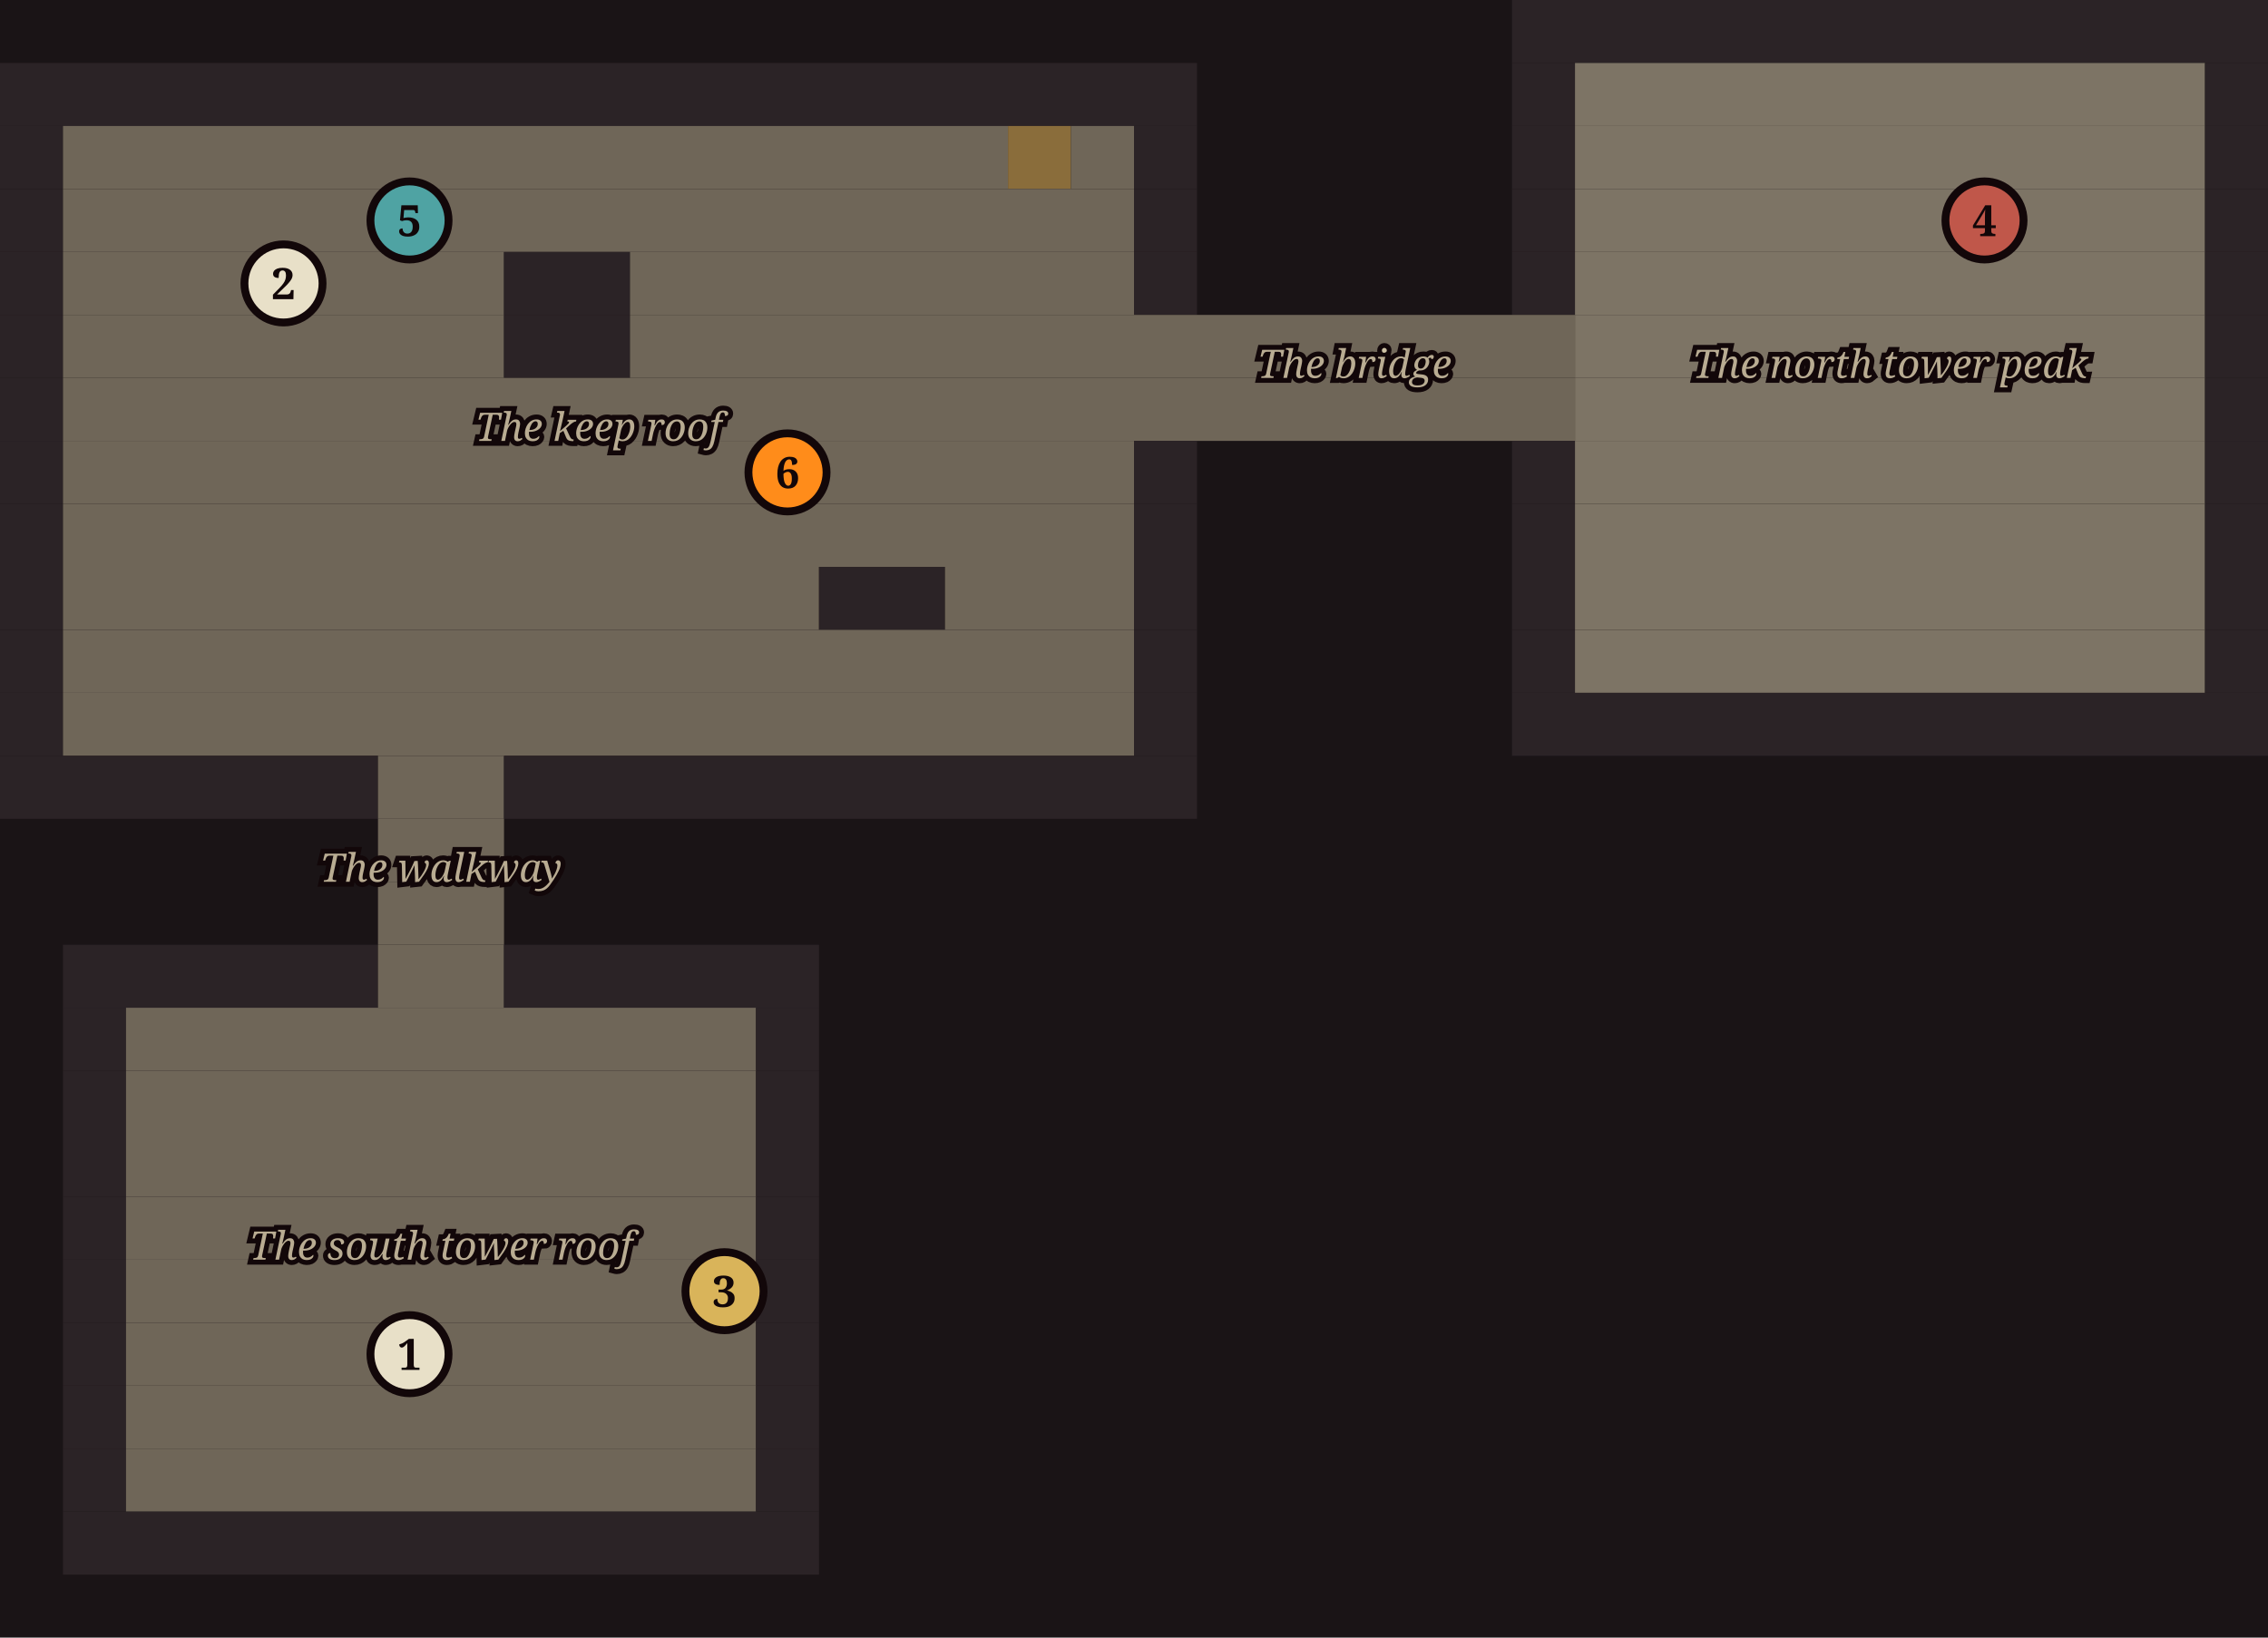
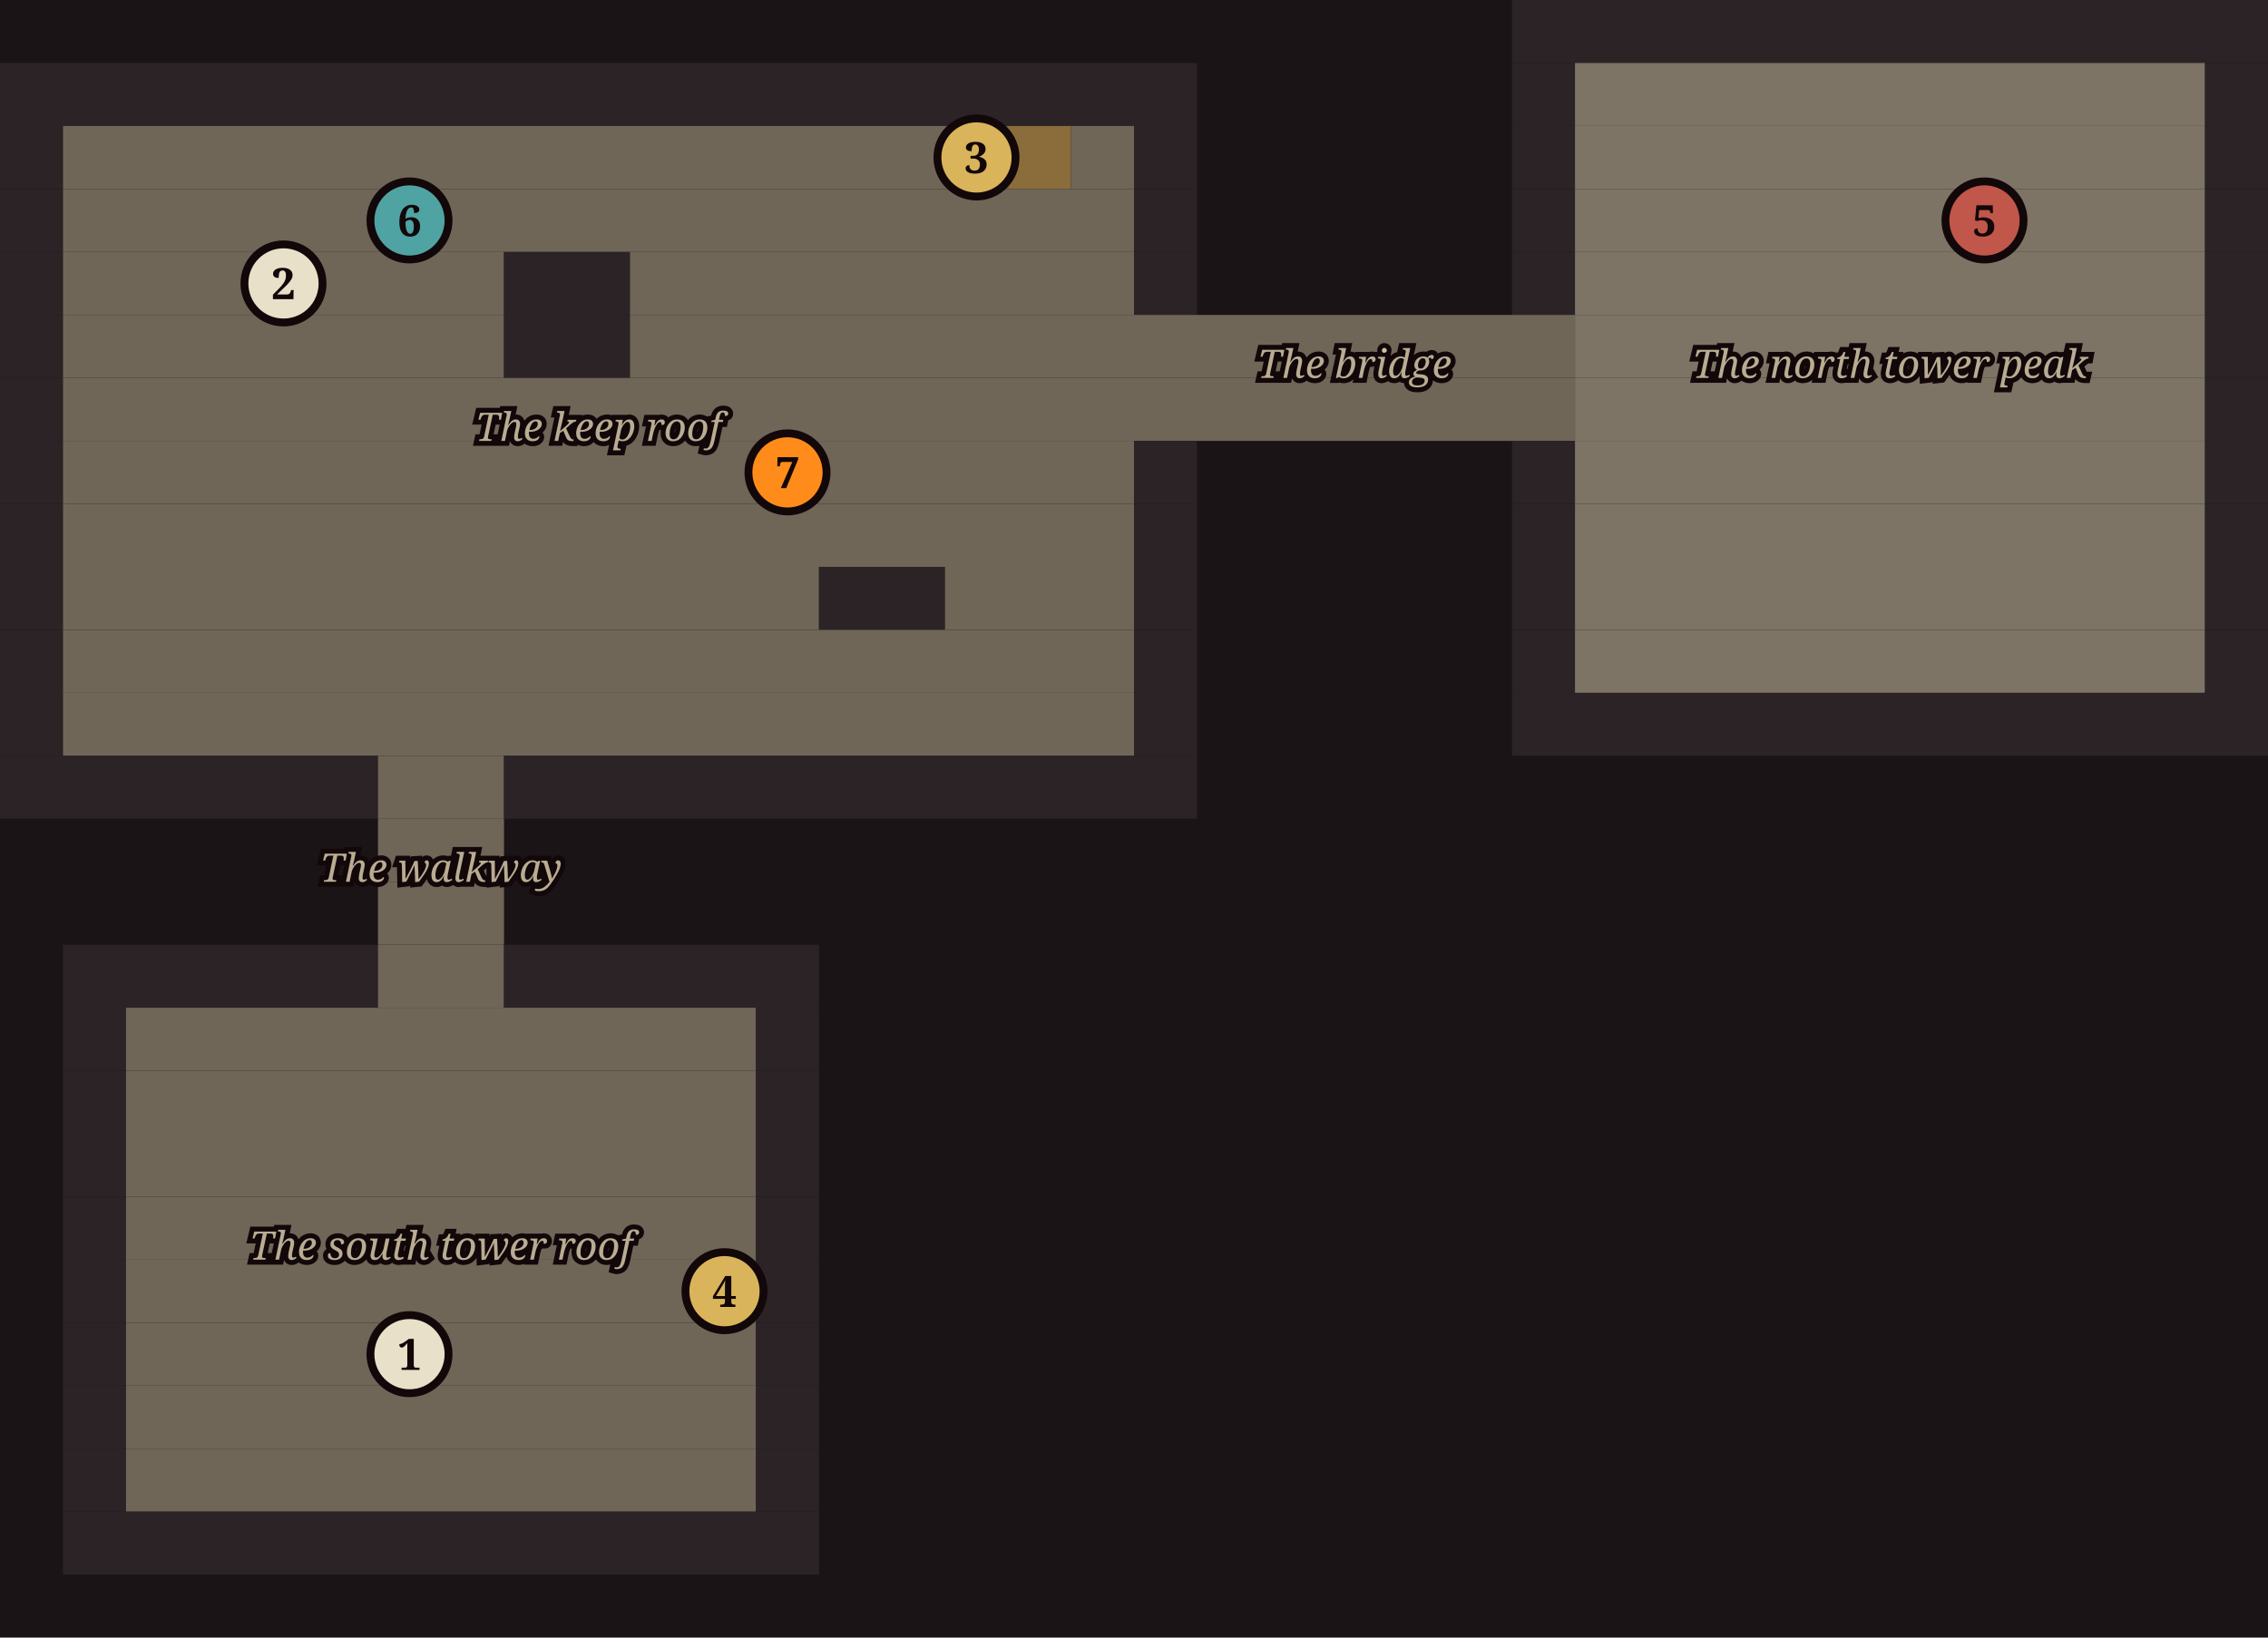
<svg xmlns="http://www.w3.org/2000/svg" viewBox="0 0 576 416" width="576" height="416" font-family="Georgia, serif">
  <rect width="576" height="416" fill="#1a1416" />
  <rect x="384" y="0" width="192" height="16" fill="#2b2326" />
  <rect x="0" y="16" width="304" height="16" fill="#2b2326" />
  <rect x="384" y="16" width="16" height="16" fill="#2b2326" />
  <rect x="400" y="16" width="160" height="16" fill="#7d7465" />
  <rect x="560" y="16" width="16" height="16" fill="#2b2326" />
  <rect x="0" y="32" width="16" height="16" fill="#2b2326" />
  <rect x="16" y="32" width="240" height="16" fill="#6f6658" />
  <rect x="256" y="32" width="16" height="16" fill="#8a6d3b" />
  <rect x="272" y="32" width="16" height="16" fill="#6f6658" />
  <rect x="288" y="32" width="16" height="16" fill="#2b2326" />
  <rect x="384" y="32" width="16" height="16" fill="#2b2326" />
  <rect x="400" y="32" width="160" height="16" fill="#7d7465" />
  <rect x="560" y="32" width="16" height="16" fill="#2b2326" />
  <rect x="0" y="48" width="16" height="16" fill="#2b2326" />
  <rect x="16" y="48" width="272" height="16" fill="#6f6658" />
  <rect x="288" y="48" width="16" height="16" fill="#2b2326" />
  <rect x="384" y="48" width="16" height="16" fill="#2b2326" />
  <rect x="400" y="48" width="160" height="16" fill="#7d7465" />
  <rect x="560" y="48" width="16" height="16" fill="#2b2326" />
  <rect x="0" y="64" width="16" height="16" fill="#2b2326" />
  <rect x="16" y="64" width="112" height="16" fill="#6f6658" />
  <rect x="128" y="64" width="32" height="16" fill="#2b2326" />
  <rect x="160" y="64" width="128" height="16" fill="#6f6658" />
  <rect x="288" y="64" width="16" height="16" fill="#2b2326" />
  <rect x="384" y="64" width="16" height="16" fill="#2b2326" />
  <rect x="400" y="64" width="160" height="16" fill="#7d7465" />
  <rect x="560" y="64" width="16" height="16" fill="#2b2326" />
  <rect x="0" y="80" width="16" height="16" fill="#2b2326" />
  <rect x="16" y="80" width="112" height="16" fill="#6f6658" />
  <rect x="128" y="80" width="32" height="16" fill="#2b2326" />
  <rect x="160" y="80" width="240" height="16" fill="#6f6658" />
  <rect x="400" y="80" width="160" height="16" fill="#7d7465" />
  <rect x="560" y="80" width="16" height="16" fill="#2b2326" />
  <rect x="0" y="96" width="16" height="16" fill="#2b2326" />
  <rect x="16" y="96" width="384" height="16" fill="#6f6658" />
  <rect x="400" y="96" width="160" height="16" fill="#7d7465" />
  <rect x="560" y="96" width="16" height="16" fill="#2b2326" />
  <rect x="0" y="112" width="16" height="16" fill="#2b2326" />
  <rect x="16" y="112" width="272" height="16" fill="#6f6658" />
  <rect x="288" y="112" width="16" height="16" fill="#2b2326" />
  <rect x="384" y="112" width="16" height="16" fill="#2b2326" />
  <rect x="400" y="112" width="160" height="16" fill="#7d7465" />
  <rect x="560" y="112" width="16" height="16" fill="#2b2326" />
  <rect x="0" y="128" width="16" height="16" fill="#2b2326" />
  <rect x="16" y="128" width="272" height="16" fill="#6f6658" />
  <rect x="288" y="128" width="16" height="16" fill="#2b2326" />
  <rect x="384" y="128" width="16" height="16" fill="#2b2326" />
  <rect x="400" y="128" width="160" height="16" fill="#7d7465" />
  <rect x="560" y="128" width="16" height="16" fill="#2b2326" />
  <rect x="0" y="144" width="16" height="16" fill="#2b2326" />
  <rect x="16" y="144" width="192" height="16" fill="#6f6658" />
  <rect x="208" y="144" width="32" height="16" fill="#2b2326" />
  <rect x="240" y="144" width="48" height="16" fill="#6f6658" />
  <rect x="288" y="144" width="16" height="16" fill="#2b2326" />
  <rect x="384" y="144" width="16" height="16" fill="#2b2326" />
  <rect x="400" y="144" width="160" height="16" fill="#7d7465" />
  <rect x="560" y="144" width="16" height="16" fill="#2b2326" />
  <rect x="0" y="160" width="16" height="16" fill="#2b2326" />
  <rect x="16" y="160" width="272" height="16" fill="#6f6658" />
  <rect x="288" y="160" width="16" height="16" fill="#2b2326" />
  <rect x="384" y="160" width="16" height="16" fill="#2b2326" />
  <rect x="400" y="160" width="160" height="16" fill="#7d7465" />
  <rect x="560" y="160" width="16" height="16" fill="#2b2326" />
  <rect x="0" y="176" width="16" height="16" fill="#2b2326" />
  <rect x="16" y="176" width="272" height="16" fill="#6f6658" />
  <rect x="288" y="176" width="16" height="16" fill="#2b2326" />
  <rect x="384" y="176" width="192" height="16" fill="#2b2326" />
  <rect x="0" y="192" width="96" height="16" fill="#2b2326" />
  <rect x="96" y="192" width="32" height="16" fill="#6f6658" />
  <rect x="128" y="192" width="176" height="16" fill="#2b2326" />
  <rect x="96" y="208" width="32" height="16" fill="#6f6658" />
  <rect x="96" y="224" width="32" height="16" fill="#6f6658" />
  <rect x="16" y="240" width="80" height="16" fill="#2b2326" />
  <rect x="96" y="240" width="32" height="16" fill="#6f6658" />
  <rect x="128" y="240" width="80" height="16" fill="#2b2326" />
  <rect x="16" y="256" width="16" height="16" fill="#2b2326" />
  <rect x="32" y="256" width="160" height="16" fill="#6f6658" />
  <rect x="192" y="256" width="16" height="16" fill="#2b2326" />
  <rect x="16" y="272" width="16" height="16" fill="#2b2326" />
  <rect x="32" y="272" width="160" height="16" fill="#6f6658" />
  <rect x="192" y="272" width="16" height="16" fill="#2b2326" />
  <rect x="16" y="288" width="16" height="16" fill="#2b2326" />
  <rect x="32" y="288" width="160" height="16" fill="#6f6658" />
  <rect x="192" y="288" width="16" height="16" fill="#2b2326" />
  <rect x="16" y="304" width="16" height="16" fill="#2b2326" />
  <rect x="32" y="304" width="160" height="16" fill="#6f6658" />
  <rect x="192" y="304" width="16" height="16" fill="#2b2326" />
  <rect x="16" y="320" width="16" height="16" fill="#2b2326" />
  <rect x="32" y="320" width="160" height="16" fill="#6f6658" />
  <rect x="192" y="320" width="16" height="16" fill="#2b2326" />
  <rect x="16" y="336" width="16" height="16" fill="#2b2326" />
  <rect x="32" y="336" width="160" height="16" fill="#6f6658" />
  <rect x="192" y="336" width="16" height="16" fill="#2b2326" />
  <rect x="16" y="352" width="16" height="16" fill="#2b2326" />
  <rect x="32" y="352" width="160" height="16" fill="#6f6658" />
  <rect x="192" y="352" width="16" height="16" fill="#2b2326" />
  <rect x="16" y="368" width="16" height="16" fill="#2b2326" />
  <rect x="32" y="368" width="160" height="16" fill="#6f6658" />
  <rect x="192" y="368" width="16" height="16" fill="#2b2326" />
  <rect x="16" y="384" width="192" height="16" fill="#2b2326" />
  <text x="112.0" y="320.0" font-size="10" text-anchor="middle" fill="#f0e2c0" fill-opacity="0.75" stroke="#120709" stroke-width="2.5" paint-order="stroke" font-style="italic">The south tower roof</text>
  <text x="112.0" y="224.0" font-size="10" text-anchor="middle" fill="#f0e2c0" fill-opacity="0.75" stroke="#120709" stroke-width="2.5" paint-order="stroke" font-style="italic">The walkway</text>
  <text x="152.0" y="112.0" font-size="10" text-anchor="middle" fill="#f0e2c0" fill-opacity="0.75" stroke="#120709" stroke-width="2.5" paint-order="stroke" font-style="italic">The keep roof</text>
  <text x="344.0" y="96.0" font-size="10" text-anchor="middle" fill="#f0e2c0" fill-opacity="0.75" stroke="#120709" stroke-width="2.5" paint-order="stroke" font-style="italic">The bridge</text>
  <text x="480.0" y="96.0" font-size="10" text-anchor="middle" fill="#f0e2c0" fill-opacity="0.75" stroke="#120709" stroke-width="2.5" paint-order="stroke" font-style="italic">The north tower peak</text>
  <circle cx="104.0" cy="344.0" r="9.92" fill="#e8e0c8" stroke="#120709" stroke-width="2" />
  <text x="104.0" y="348.0" font-size="11" text-anchor="middle" fill="#120709" font-weight="bold">1</text>
  <circle cx="72.0" cy="72.0" r="9.92" fill="#e8e0c8" stroke="#120709" stroke-width="2" />
  <text x="72.0" y="76.0" font-size="11" text-anchor="middle" fill="#120709" font-weight="bold">2</text>
+   <circle cx="248.0" cy="40.0" r="9.92" fill="#d9b45a" stroke="#120709" stroke-width="2" />
+   <text x="248.0" y="44.0" font-size="11" text-anchor="middle" fill="#120709" font-weight="bold">3</text>
  <circle cx="184.0" cy="328.0" r="9.92" fill="#d9b45a" stroke="#120709" stroke-width="2" />
-   <text x="184.0" y="332.0" font-size="11" text-anchor="middle" fill="#120709" font-weight="bold">3</text>
+   <text x="184.0" y="332.0" font-size="11" text-anchor="middle" fill="#120709" font-weight="bold">4</text>
  <circle cx="504.0" cy="56.0" r="9.92" fill="#c0574a" stroke="#120709" stroke-width="2" />
-   <text x="504.0" y="60.0" font-size="11" text-anchor="middle" fill="#120709" font-weight="bold">4</text>
+   <text x="504.0" y="60.0" font-size="11" text-anchor="middle" fill="#120709" font-weight="bold">5</text>
  <circle cx="104.0" cy="56.0" r="9.92" fill="#4fa3a3" stroke="#120709" stroke-width="2" />
-   <text x="104.0" y="60.0" font-size="11" text-anchor="middle" fill="#120709" font-weight="bold">5</text>
+   <text x="104.0" y="60.0" font-size="11" text-anchor="middle" fill="#120709" font-weight="bold">6</text>
  <circle cx="200.0" cy="120.0" r="9.92" fill="#ff8c1a" stroke="#120709" stroke-width="2" />
-   <text x="200.0" y="124.0" font-size="11" text-anchor="middle" fill="#120709" font-weight="bold">6</text>
+   <text x="200.0" y="124.0" font-size="11" text-anchor="middle" fill="#120709" font-weight="bold">7</text>
</svg>
